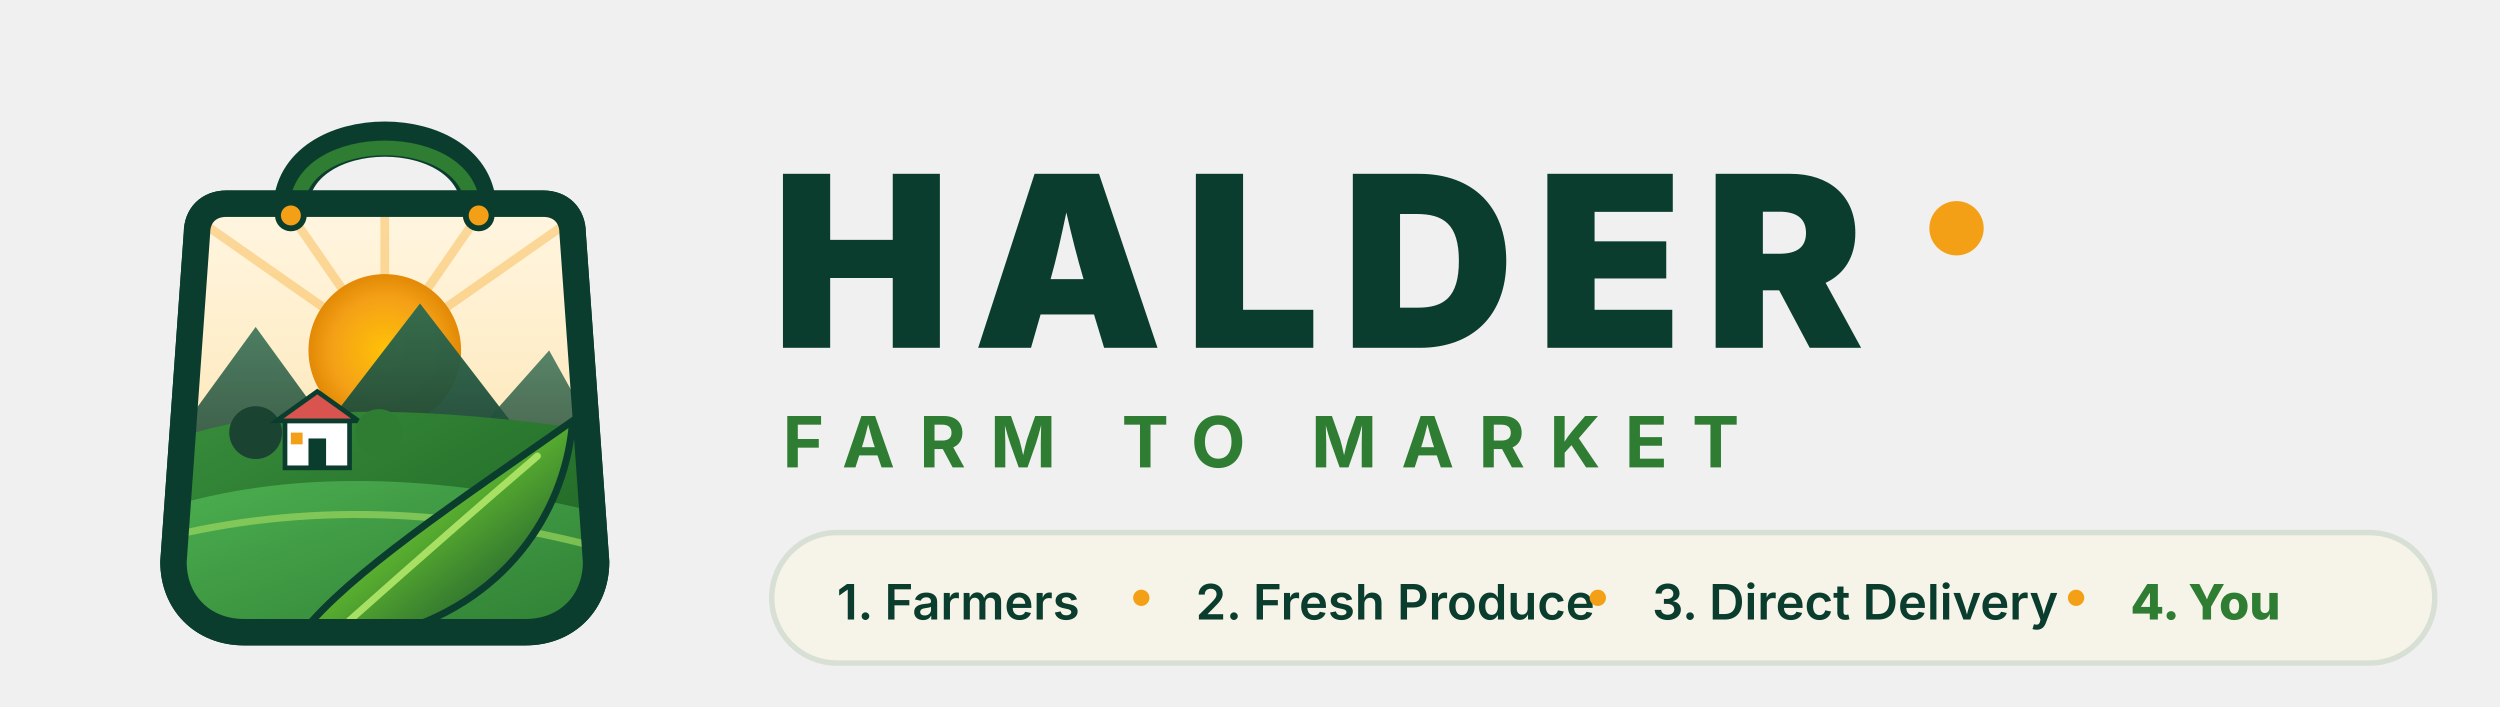
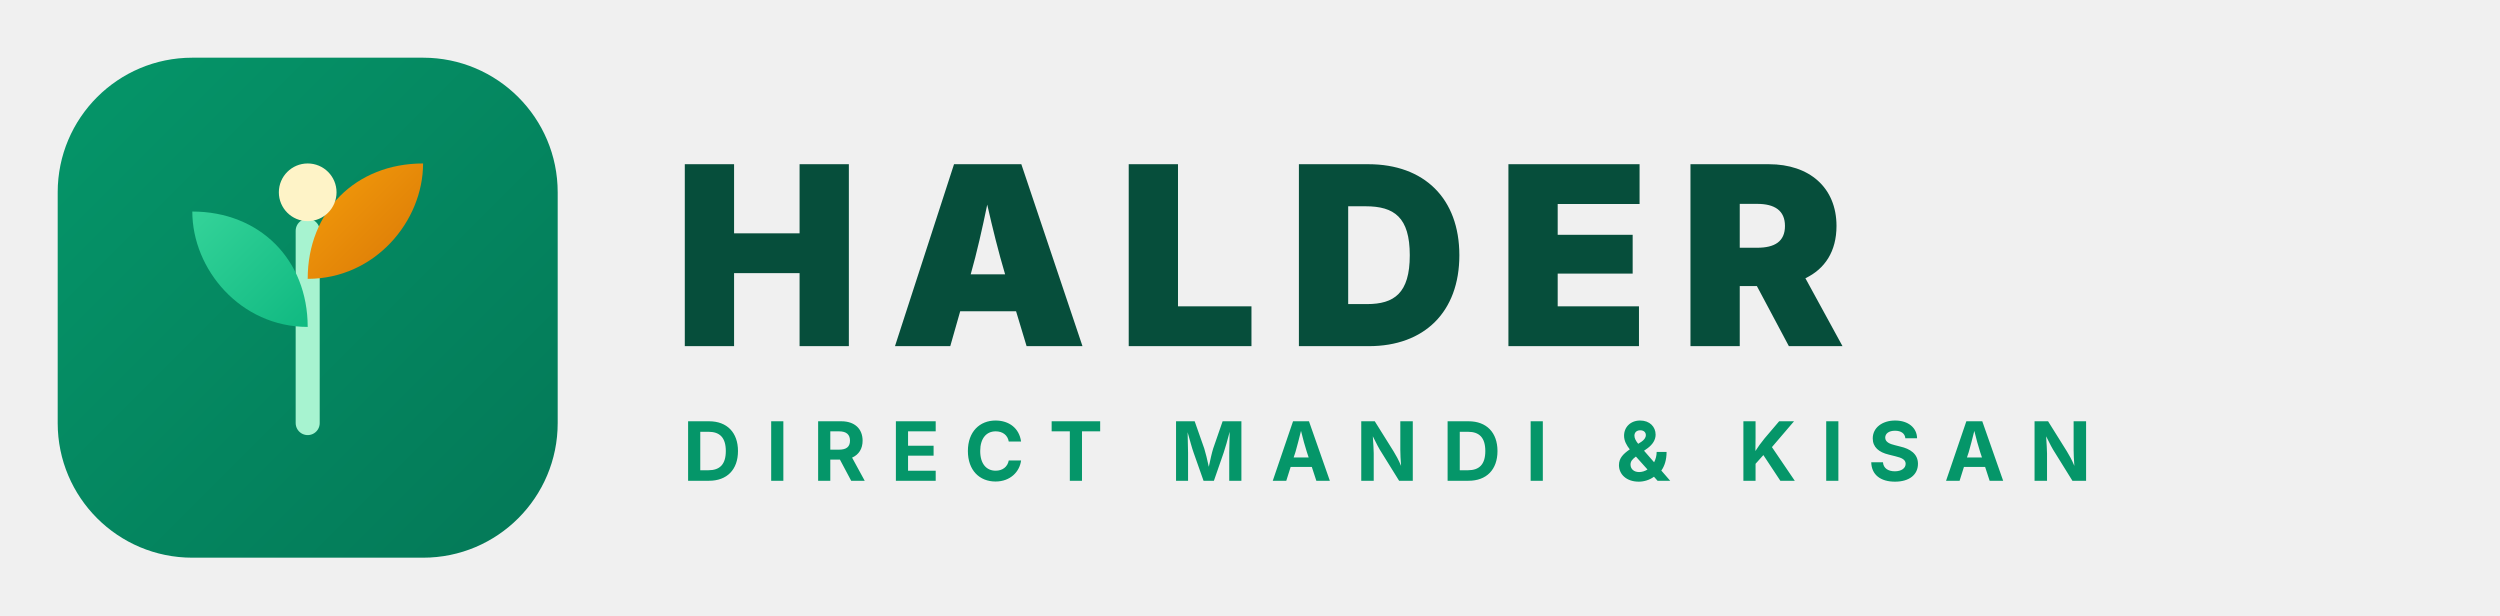
- <svg xmlns="http://www.w3.org/2000/svg" viewBox="0 0 460 130" fill="none" width="100%" height="100%">
+ <svg xmlns="http://www.w3.org/2000/svg" viewBox="0 0 260 64" fill="none">
  <defs>
-     <linearGradient id="plSky" x1="0%" y1="0%" x2="0%" y2="100%">
-       <stop offset="0%" stop-color="#FFF8E7" />
-       <stop offset="60%" stop-color="#FEE7B8" />
-       <stop offset="100%" stop-color="#F9D48C" />
+     <linearGradient id="logoBgGrad" x1="0%" y1="0%" x2="100%" y2="100%">
+       <stop offset="0%" stop-color="#059669" />
+       <stop offset="100%" stop-color="#047857" />
    </linearGradient>
-     <radialGradient id="plSun" cx="50%" cy="50%" r="50%">
-       <stop offset="0%" stop-color="#FFC107" />
-       <stop offset="70%" stop-color="#F4A017" />
-       <stop offset="100%" stop-color="#E28905" />
-     </radialGradient>
-     <linearGradient id="plMount" x1="0%" y1="0%" x2="0%" y2="100%">
-       <stop offset="0%" stop-color="#2D6A4F" />
-       <stop offset="100%" stop-color="#1B4332" />
+     <linearGradient id="logoGold" x1="0%" y1="0%" x2="100%" y2="100%">
+       <stop offset="0%" stop-color="#f59e0b" />
+       <stop offset="100%" stop-color="#d97706" />
    </linearGradient>
-     <linearGradient id="plFieldBack" x1="0%" y1="0%" x2="100%" y2="100%">
-       <stop offset="0%" stop-color="#388E3C" />
-       <stop offset="100%" stop-color="#1B5E20" />
+     <linearGradient id="logoSprout" x1="0%" y1="0%" x2="100%" y2="100%">
+       <stop offset="0%" stop-color="#34d399" />
+       <stop offset="100%" stop-color="#10b981" />
    </linearGradient>
-     <linearGradient id="plFieldFront" x1="0%" y1="0%" x2="100%" y2="100%">
-       <stop offset="0%" stop-color="#4CAF50" />
-       <stop offset="100%" stop-color="#2E7D32" />
-     </linearGradient>
-     <linearGradient id="plLeaf" x1="0%" y1="0%" x2="100%" y2="100%">
-       <stop offset="0%" stop-color="#A8E063" />
-       <stop offset="50%" stop-color="#56AB2F" />
-       <stop offset="100%" stop-color="#0B3D2E" />
-     </linearGradient>
-     <clipPath id="plBagInnerClip">
-       <path d="M 28 36 C 28 33, 30 31, 33 31 L 87 31 C 90 31, 92 33, 92 36 L 96 92 C 96 99, 91 104, 84 104 L 36 104 C 29 104, 24 99, 24 92 Z" />
-     </clipPath>
  </defs>
-   <g transform="translate(6, 4) scale(1.08)">
-     <path d="M 44 32 C 44 16, 76 16, 76 32" stroke="#0B3D2E" stroke-width="6" stroke-linecap="round" fill="none" />
-     <path d="M 45 32 C 45 18, 75 18, 75 32" stroke="#2E7D32" stroke-width="2.5" stroke-linecap="round" fill="none" />
-     <path d="M 28 36 C 28 33, 30 31, 33 31 L 87 31 C 90 31, 92 33, 92 36 L 96 92 C 96 99, 91 104, 84 104 L 36 104 C 29 104, 24 99, 24 92 Z" fill="#F6F4E8" stroke="#0B3D2E" stroke-width="4.5" stroke-linejoin="round" />
-     <g clip-path="url(#plBagInnerClip)">
-       <rect x="20" y="25" width="80" height="85" fill="url(#plSky)" />
-       <g opacity="0.35" stroke="#F4A017" stroke-width="1.5">
-         <line x1="60" y1="56" x2="30" y2="35" />
-         <line x1="60" y1="56" x2="42" y2="30" />
-         <line x1="60" y1="56" x2="60" y2="28" />
-         <line x1="60" y1="56" x2="78" y2="30" />
-         <line x1="60" y1="56" x2="90" y2="35" />
-       </g>
-       <circle cx="60" cy="56" r="13" fill="url(#plSun)" />
-       <polygon points="22,74 38,52 54,74" fill="url(#plMount)" opacity="0.85" />
-       <polygon points="46,74 66,48 86,74" fill="url(#plMount)" opacity="0.95" />
-       <polygon points="72,74 88,56 98,74" fill="url(#plMount)" opacity="0.8" />
-       <path d="M 22 72 Q 46 62 98 70 L 98 106 L 22 106 Z" fill="url(#plFieldBack)" />
-       <g transform="translate(36, 63)">
-         <circle cx="2" cy="7" r="4.5" fill="#1B4332" />
-         <rect x="7" y="5" width="11" height="8" fill="#FFFFFF" stroke="#0B3D2E" stroke-width="0.8" />
-         <polygon points="5.5,5 12.5,0 19.5,5" fill="#D9534F" stroke="#0B3D2E" stroke-width="0.8" />
-         <rect x="11" y="8" width="3" height="5" fill="#0B3D2E" />
-         <rect x="8" y="7" width="2" height="2" fill="#F4A017" />
-         <circle cx="23" cy="7" r="4" fill="#2E7D32" />
-       </g>
-       <path d="M 22 83 Q 54 73 98 84 L 98 106 L 22 106 Z" fill="url(#plFieldFront)" />
-       <path d="M 22 88 Q 58 79 98 90" stroke="#A8E063" stroke-width="1.2" opacity="0.6" fill="none" />
-       <path d="M 46 104 C 54 94, 72 82, 92 68 C 91 82, 82 98, 62 104 Z" fill="url(#plLeaf)" stroke="#0B3D2E" stroke-width="1.2" />
-       <path d="M 54 102 Q 72 86 86 74" stroke="#A8E063" stroke-width="1.2" stroke-linecap="round" fill="none" />
-     </g>
-     <path d="M 28 36 C 28 33, 30 31, 33 31 L 87 31 C 90 31, 92 33, 92 36 L 96 92 C 96 99, 91 104, 84 104 L 36 104 C 29 104, 24 99, 24 92 Z" stroke="#0B3D2E" stroke-width="4.5" fill="none" />
-     <circle cx="44" cy="33" r="2.2" fill="#F4A017" stroke="#0B3D2E" stroke-width="1" />
-     <circle cx="76" cy="33" r="2.2" fill="#F4A017" stroke="#0B3D2E" stroke-width="1" />
+   <g transform="translate(6, 6)">
+     <rect width="52" height="52" rx="14" fill="url(#logoBgGrad)" />
+     <path d="M26 38V18" stroke="#a7f3d0" stroke-width="2.5" stroke-linecap="round" />
+     <path d="M26 28C19 28 14 22 14 16C21 16 26 21 26 28Z" fill="url(#logoSprout)" />
+     <path d="M26 23C33 23 38 17 38 11C31 11 26 16 26 23Z" fill="url(#logoGold)" />
+     <circle cx="26" cy="14" r="3" fill="#fef3c7" />
  </g>
-   <g transform="translate(142, 20)">
-     <text x="0" y="44" font-family="'Montserrat', 'Inter', system-ui, sans-serif" font-weight="900" font-size="44" letter-spacing="4" fill="#0B3D2E">
-       HALDER
-     </text>
-     <circle cx="218" cy="22" r="5" fill="#F4A017" />
-     <text x="2" y="66" font-family="'Inter', system-ui, sans-serif" font-weight="700" font-size="13" letter-spacing="4.5" fill="#2E7D32">
-       FARM TO MARKET
-     </text>
-     <g transform="translate(0, 78)">
-       <rect x="0" y="0" width="306" height="24" rx="12" fill="#F6F4E8" stroke="#D8DFD5" stroke-width="1" />
-       <text x="12" y="16" font-family="'Inter', system-ui, sans-serif" font-weight="600" font-size="9" fill="#0B3D2E">1. Farmers</text>
-       <circle cx="68" cy="12" r="1.5" fill="#F4A017" />
-       <text x="78" y="16" font-family="'Inter', system-ui, sans-serif" font-weight="600" font-size="9" fill="#0B3D2E">2. Fresh Produce</text>
-       <circle cx="152" cy="12" r="1.5" fill="#F4A017" />
-       <text x="162" y="16" font-family="'Inter', system-ui, sans-serif" font-weight="600" font-size="9" fill="#0B3D2E">3. Direct Delivery</text>
-       <circle cx="240" cy="12" r="1.5" fill="#F4A017" />
-       <text x="250" y="16" font-family="'Inter', system-ui, sans-serif" font-weight="800" font-size="9" fill="#2E7D32">4. You</text>
-     </g>
-   </g>
+   <text x="70" y="36" font-family="-apple-system, BlinkMacSystemFont, 'Inter', 'Segoe UI', Roboto, sans-serif" font-size="26" font-weight="900" letter-spacing="3" fill="#064e3b">HALDER</text>
+   <text x="71" y="50" font-family="-apple-system, BlinkMacSystemFont, 'Inter', 'Segoe UI', Roboto, sans-serif" font-size="8.5" font-weight="700" letter-spacing="2.5" fill="#059669">DIRECT MANDI &amp; KISAN</text>
</svg>
